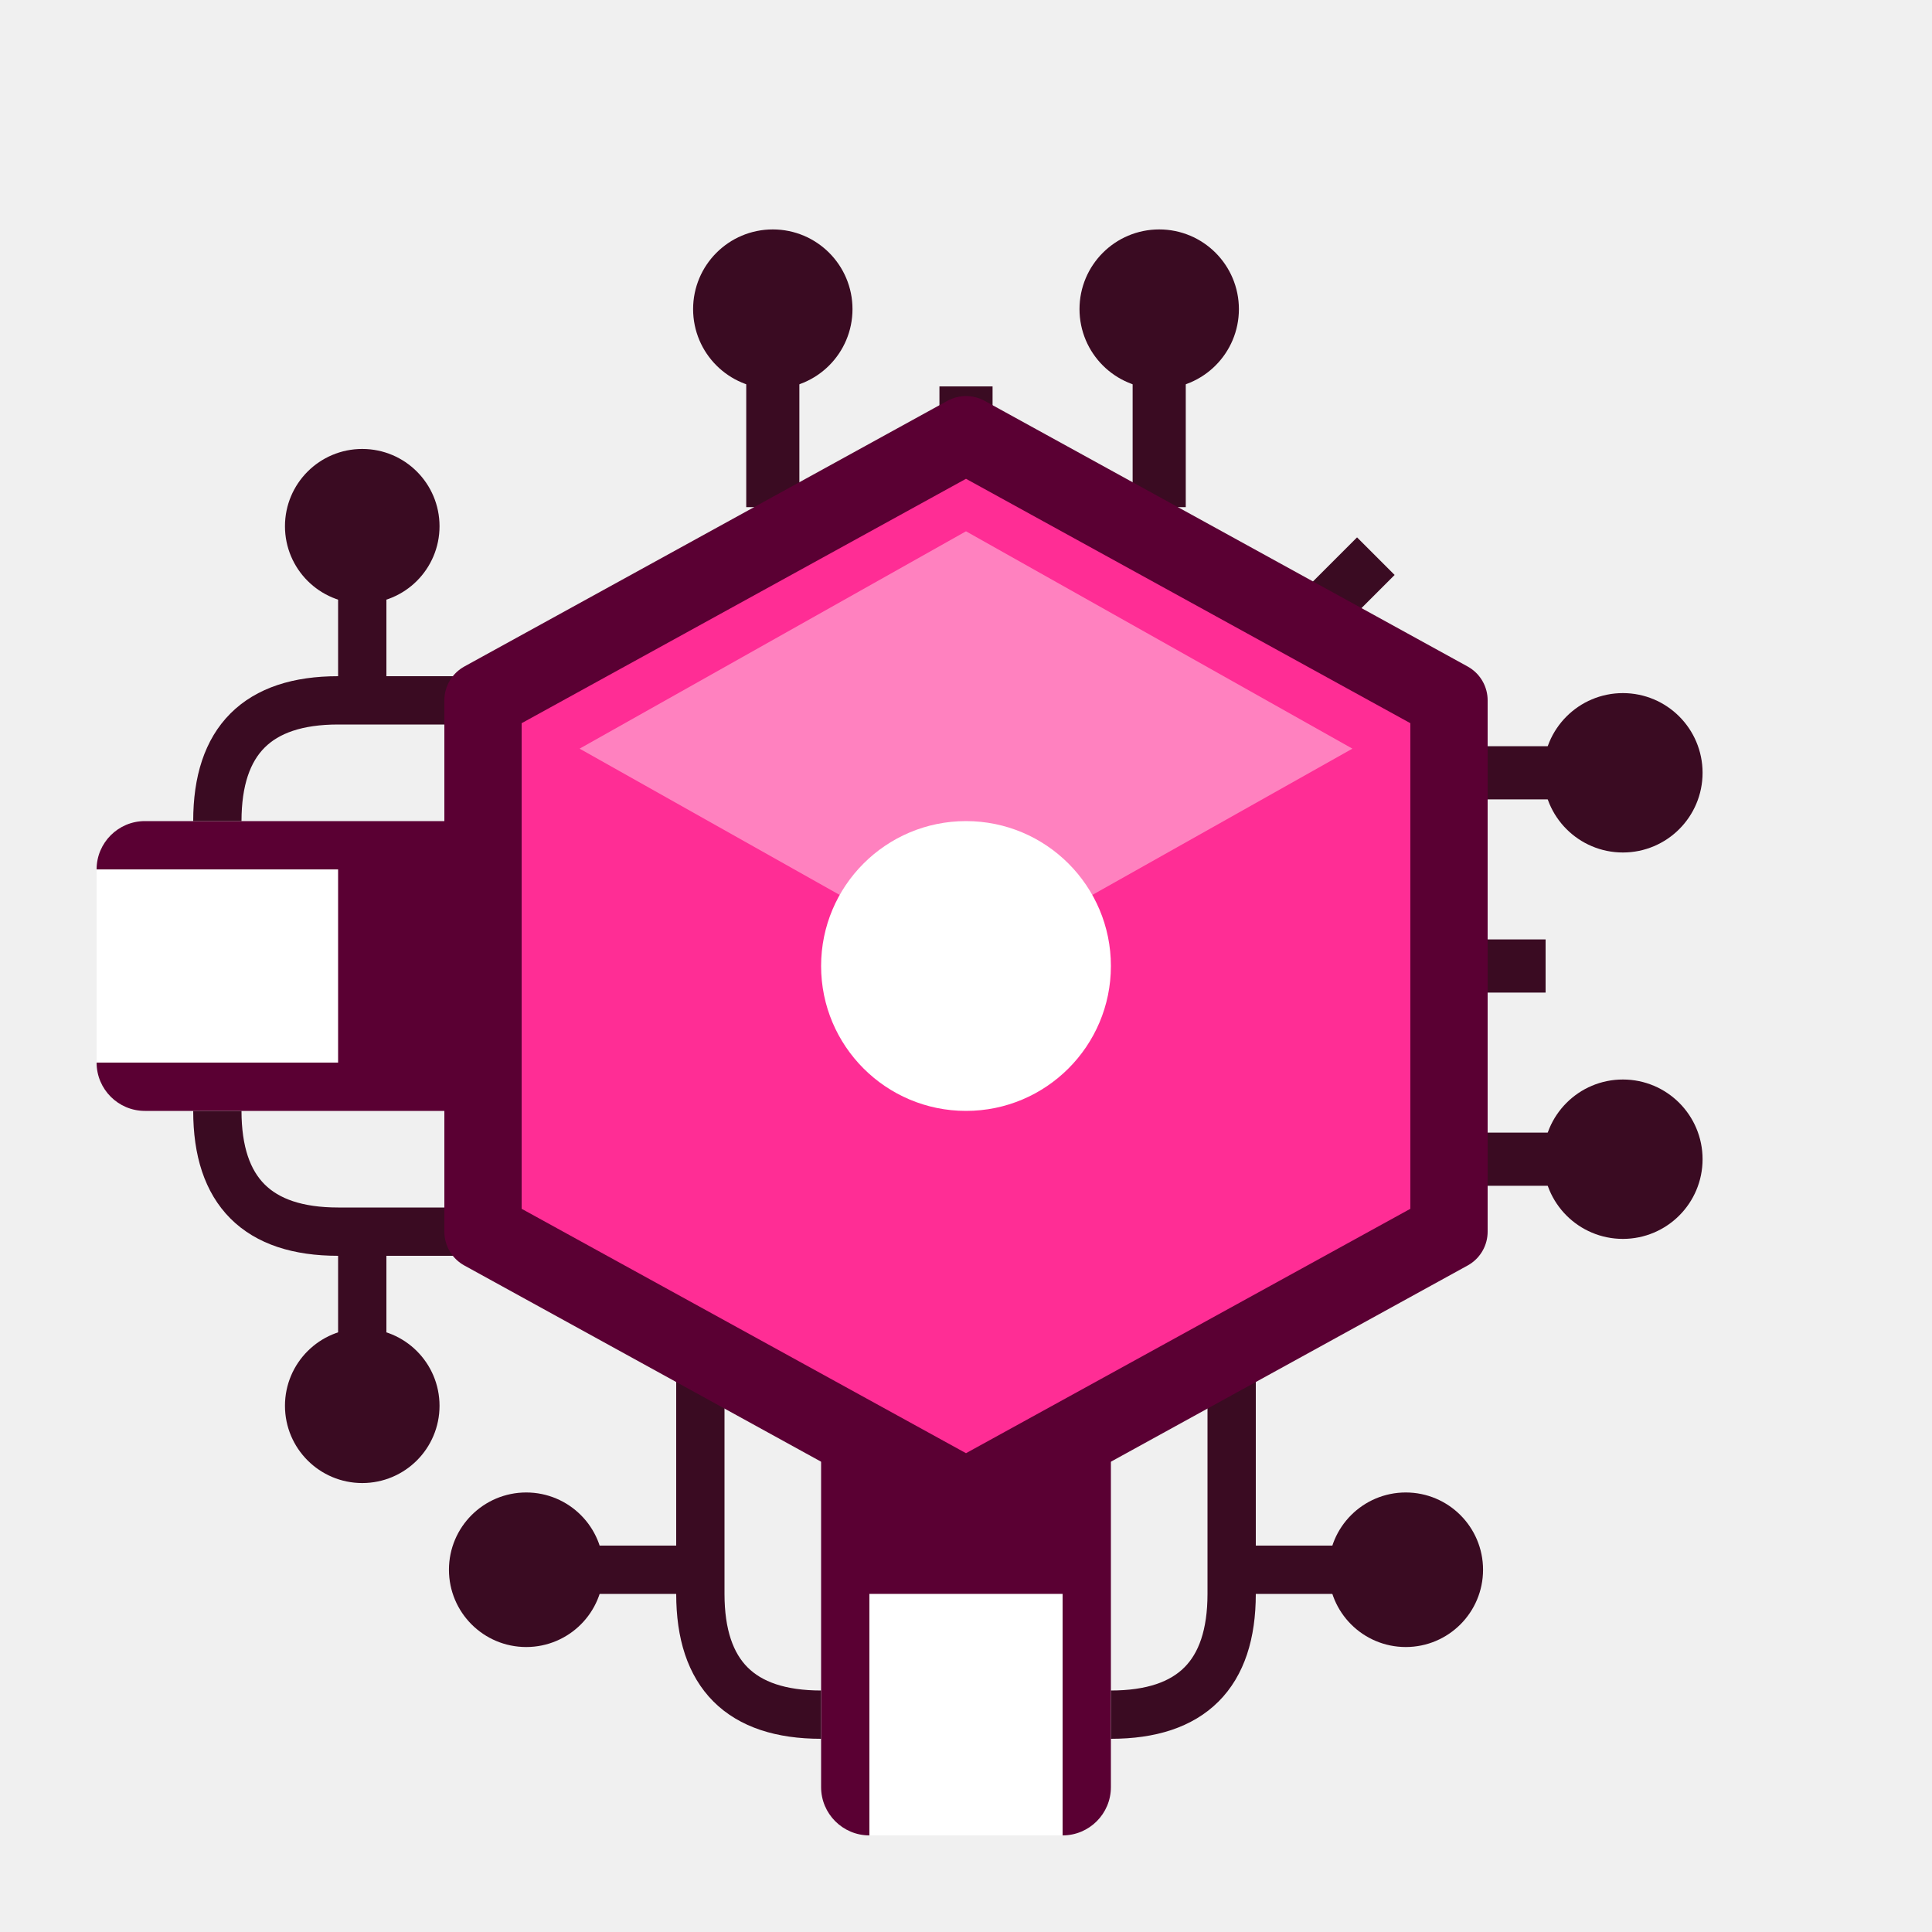
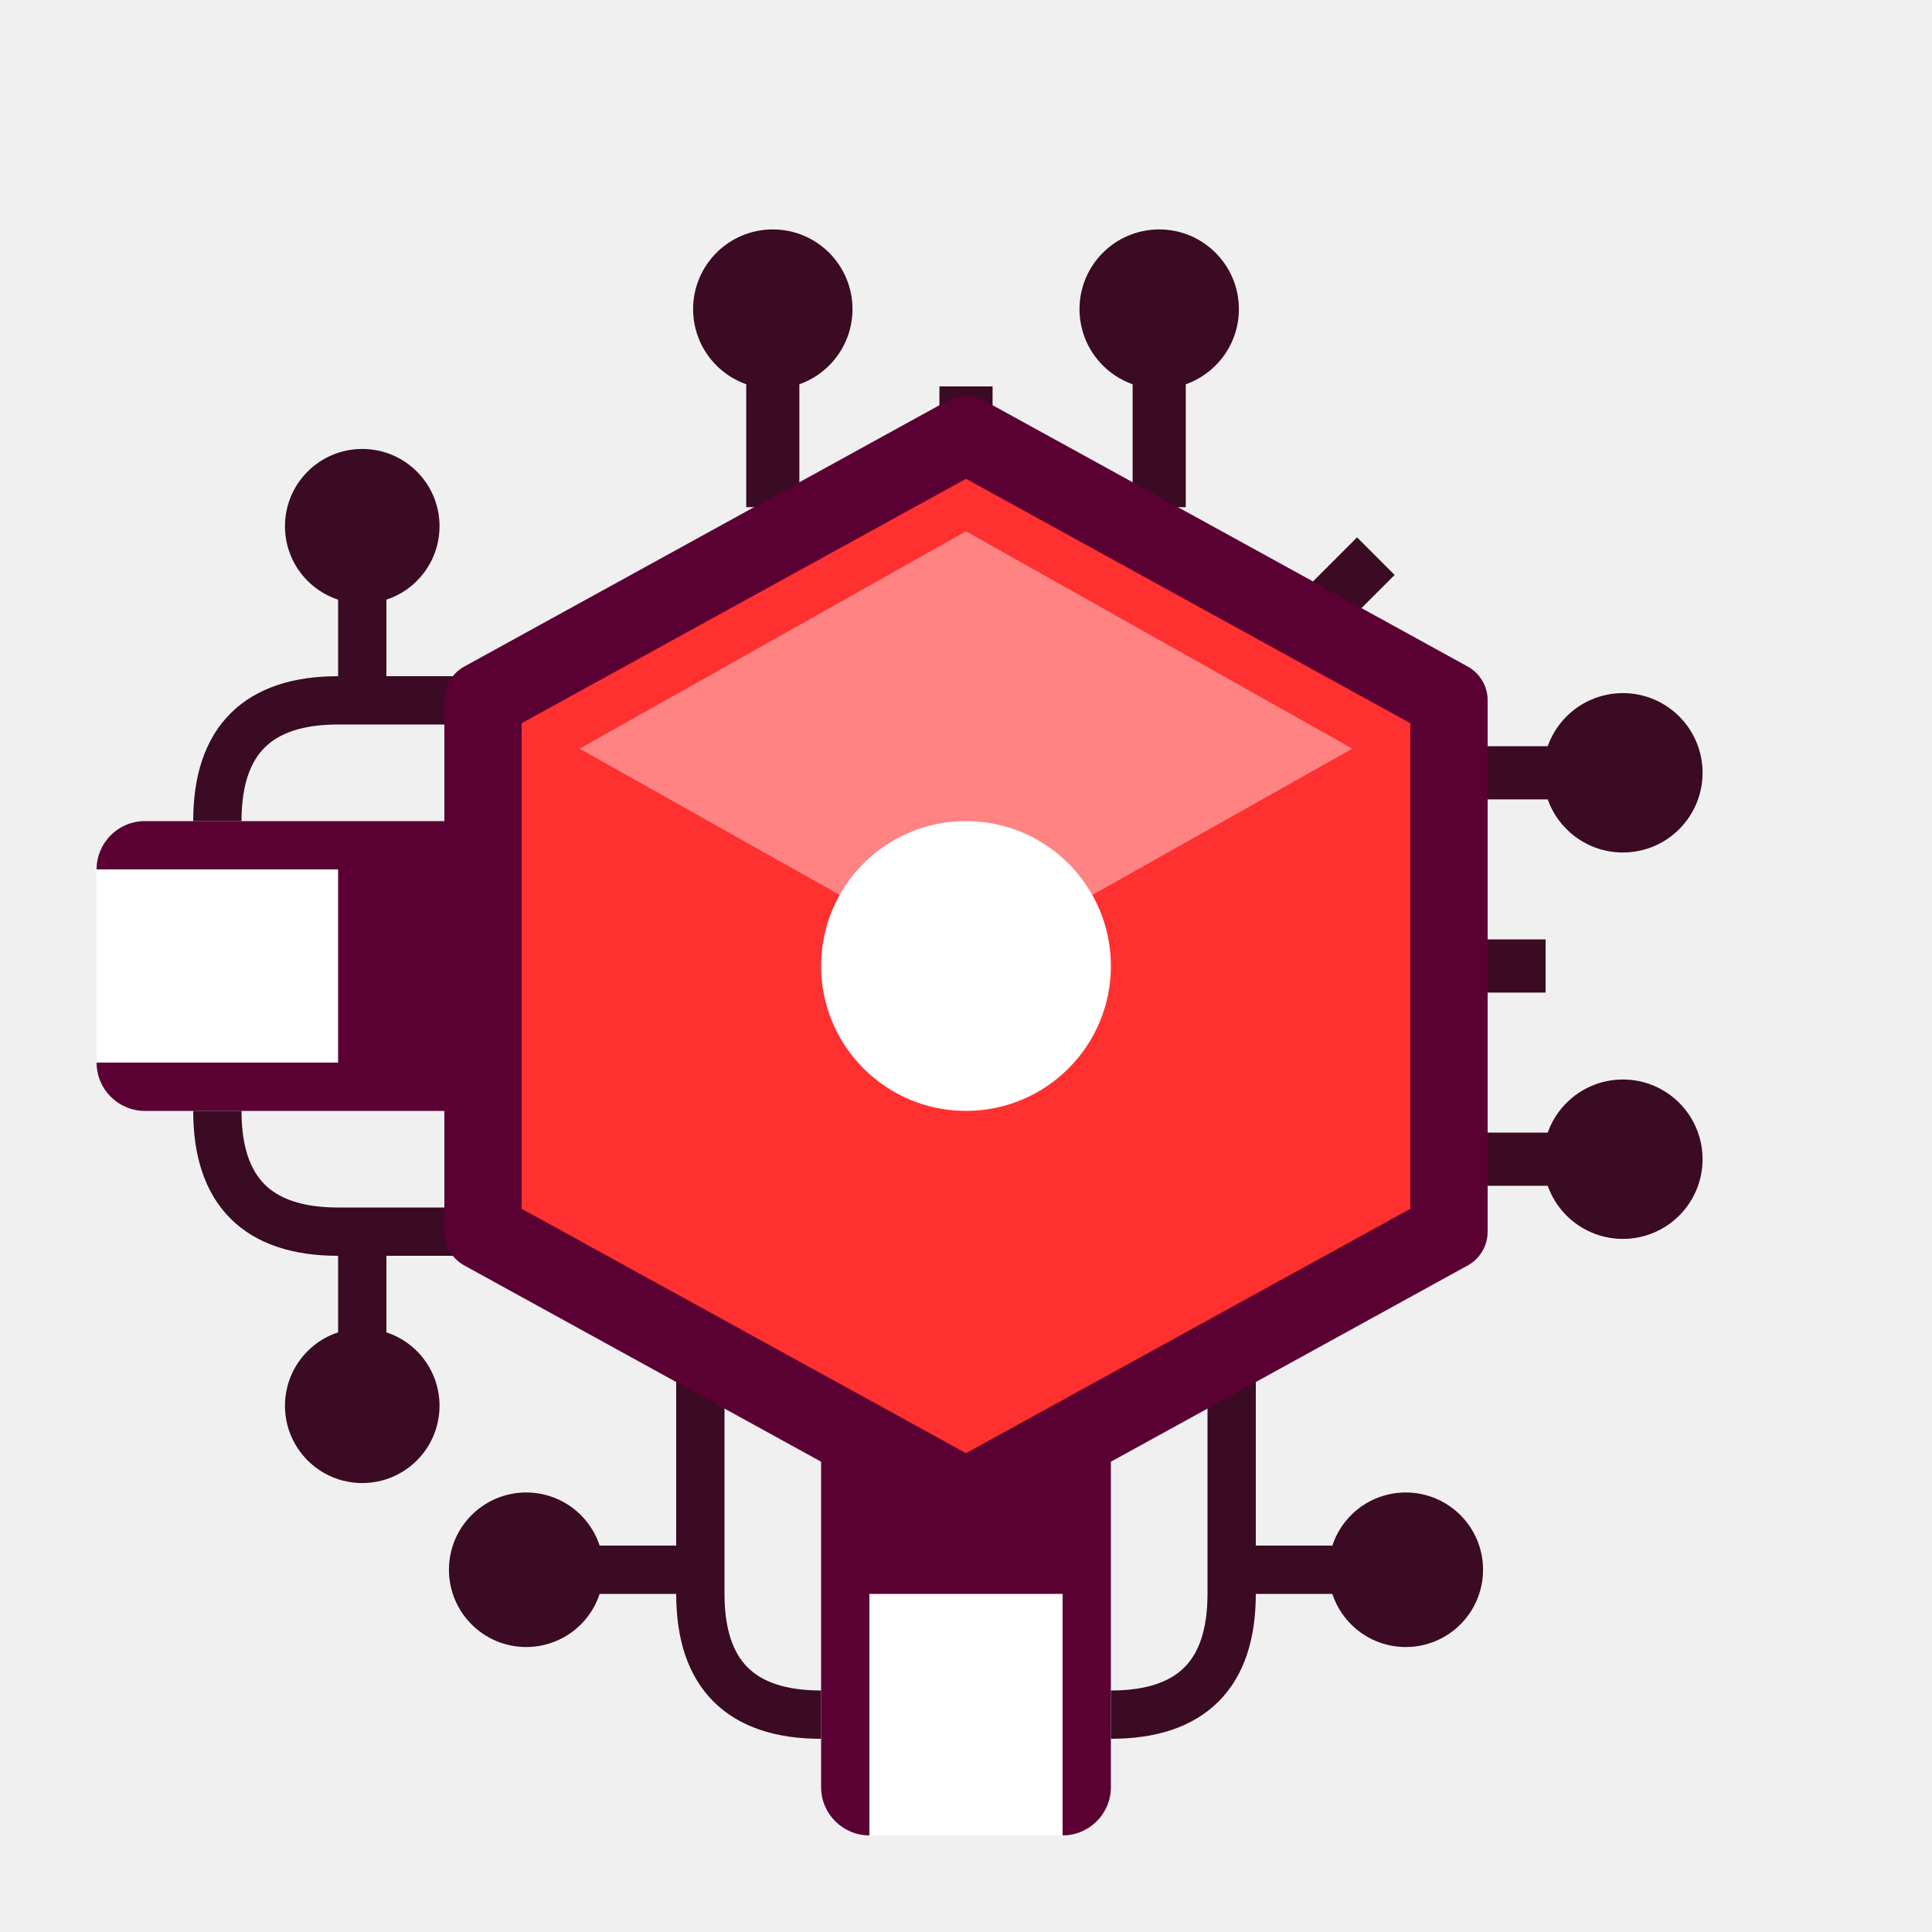
<svg xmlns="http://www.w3.org/2000/svg" viewBox="0 0 40 40" width="40" height="40" id="bug_SW">
  <g transform="rotate(180 20 20)">
    <rect x="17" y="2" width="6" height="12" rx="1" fill="#5a0033" />
    <rect x="18" y="2" width="4" height="5" fill="#ffffff" />
  </g>
  <g transform="rotate(180 20 20)" fill="none" stroke="#3a0b22" stroke-width="1">
    <path d="M14.5 14 L14.5 7 Q14.5 4.5 17 4.5" />
    <path d="M25.5 14 L25.5 7 Q25.5 4.5 23 4.5" />
  </g>
  <g transform="rotate(180 20 20)" stroke="#3a0b22" stroke-width="1" fill="#3a0b22">
    <line x1="25.5" y1="7.5" x2="28.5" y2="7.5" />
    <circle cx="29.105" cy="7.5" r="1.1" />
    <line x1="14.5" y1="7.5" x2="11.5" y2="7.5" />
    <circle cx="10.895" cy="7.5" r="1.1" />
  </g>
  <g transform="rotate(270 20 20)">
    <rect x="17" y="2" width="6" height="12" rx="1" fill="#5a0033" />
    <rect x="18" y="2" width="4" height="5" fill="#ffffff" />
  </g>
  <g transform="rotate(270 20 20)" fill="none" stroke="#3a0b22" stroke-width="1">
    <path d="M14.5 14 L14.5 7 Q14.5 4.5 17 4.5" />
    <path d="M25.5 14 L25.5 7 Q25.5 4.5 23 4.5" />
  </g>
  <g transform="rotate(270 20 20)" stroke="#3a0b22" stroke-width="1" fill="#3a0b22">
    <line x1="25.5" y1="7.5" x2="28.5" y2="7.5" />
    <circle cx="29.105" cy="7.5" r="1.1" />
    <line x1="14.5" y1="7.5" x2="11.5" y2="7.5" />
    <circle cx="10.895" cy="7.5" r="1.1" />
  </g>
  <g transform="rotate(0 20 20) translate(-4 0)" stroke="#3a0b22" stroke-width="1.1" fill="#3a0b22">
    <line x1="20" y1="10.5" x2="20" y2="7" />
    <circle cx="20" cy="6.4" r="1.1" />
  </g>
  <g transform="rotate(0 20 20) translate(0 0)" stroke="#3a0b22" stroke-width="1.1" fill="#3a0b22">
    <line x1="20" y1="10.5" x2="20" y2="8" />
  </g>
  <g transform="rotate(0 20 20) translate(4 0)" stroke="#3a0b22" stroke-width="1.1" fill="#3a0b22">
    <line x1="20" y1="10.5" x2="20" y2="7" />
    <circle cx="20" cy="6.4" r="1.1" />
  </g>
  <g transform="rotate(90 20 20) translate(-4 0)" stroke="#3a0b22" stroke-width="1.1" fill="#3a0b22">
    <line x1="20" y1="10.5" x2="20" y2="7" />
    <circle cx="20" cy="6.4" r="1.1" />
  </g>
  <g transform="rotate(90 20 20) translate(0 0)" stroke="#3a0b22" stroke-width="1.1" fill="#3a0b22">
    <line x1="20" y1="10.5" x2="20" y2="8" />
  </g>
  <g transform="rotate(90 20 20) translate(4 0)" stroke="#3a0b22" stroke-width="1.1" fill="#3a0b22">
    <line x1="20" y1="10.5" x2="20" y2="7" />
    <circle cx="20" cy="6.4" r="1.1" />
  </g>
  <g transform="rotate(45 20 20) translate(0 0)" stroke="#3a0b22" stroke-width="1.1" fill="#3a0b22">
    <line x1="20" y1="10.5" x2="20" y2="8" />
  </g>
-   <polygon points="20,9 30,14.5 30,25.5 20,31 10,25.5 10,14.5" fill="#ff2d95" stroke="#5a0033" stroke-width="1.6" stroke-linejoin="round" />
+   <polygon points="20,9 30,14.5 30,25.5 20,31 10,25.5 10,14.5" fill="#ff3030" stroke="#5a0033" stroke-width="1.6" stroke-linejoin="round" />
  <polygon points="20,11 28,15.5 20,20 12,15.5" fill="rgba(255,255,255,.4)" />
  <circle cx="20" cy="20" r="3" fill="#ffffff" />
</svg>
